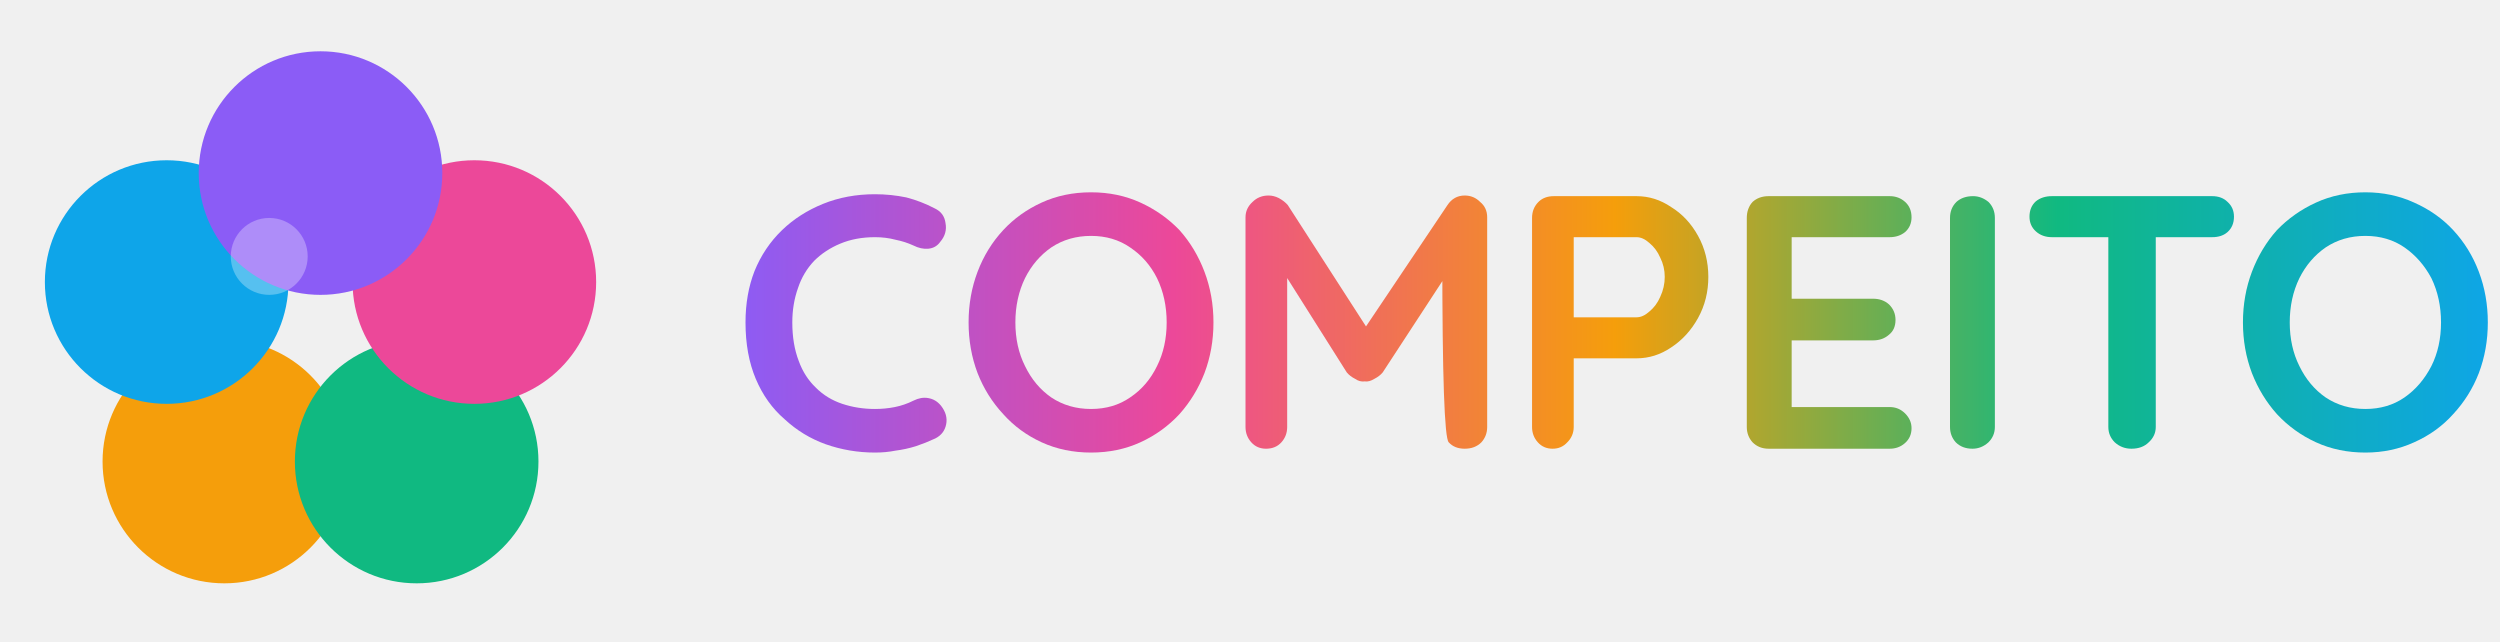
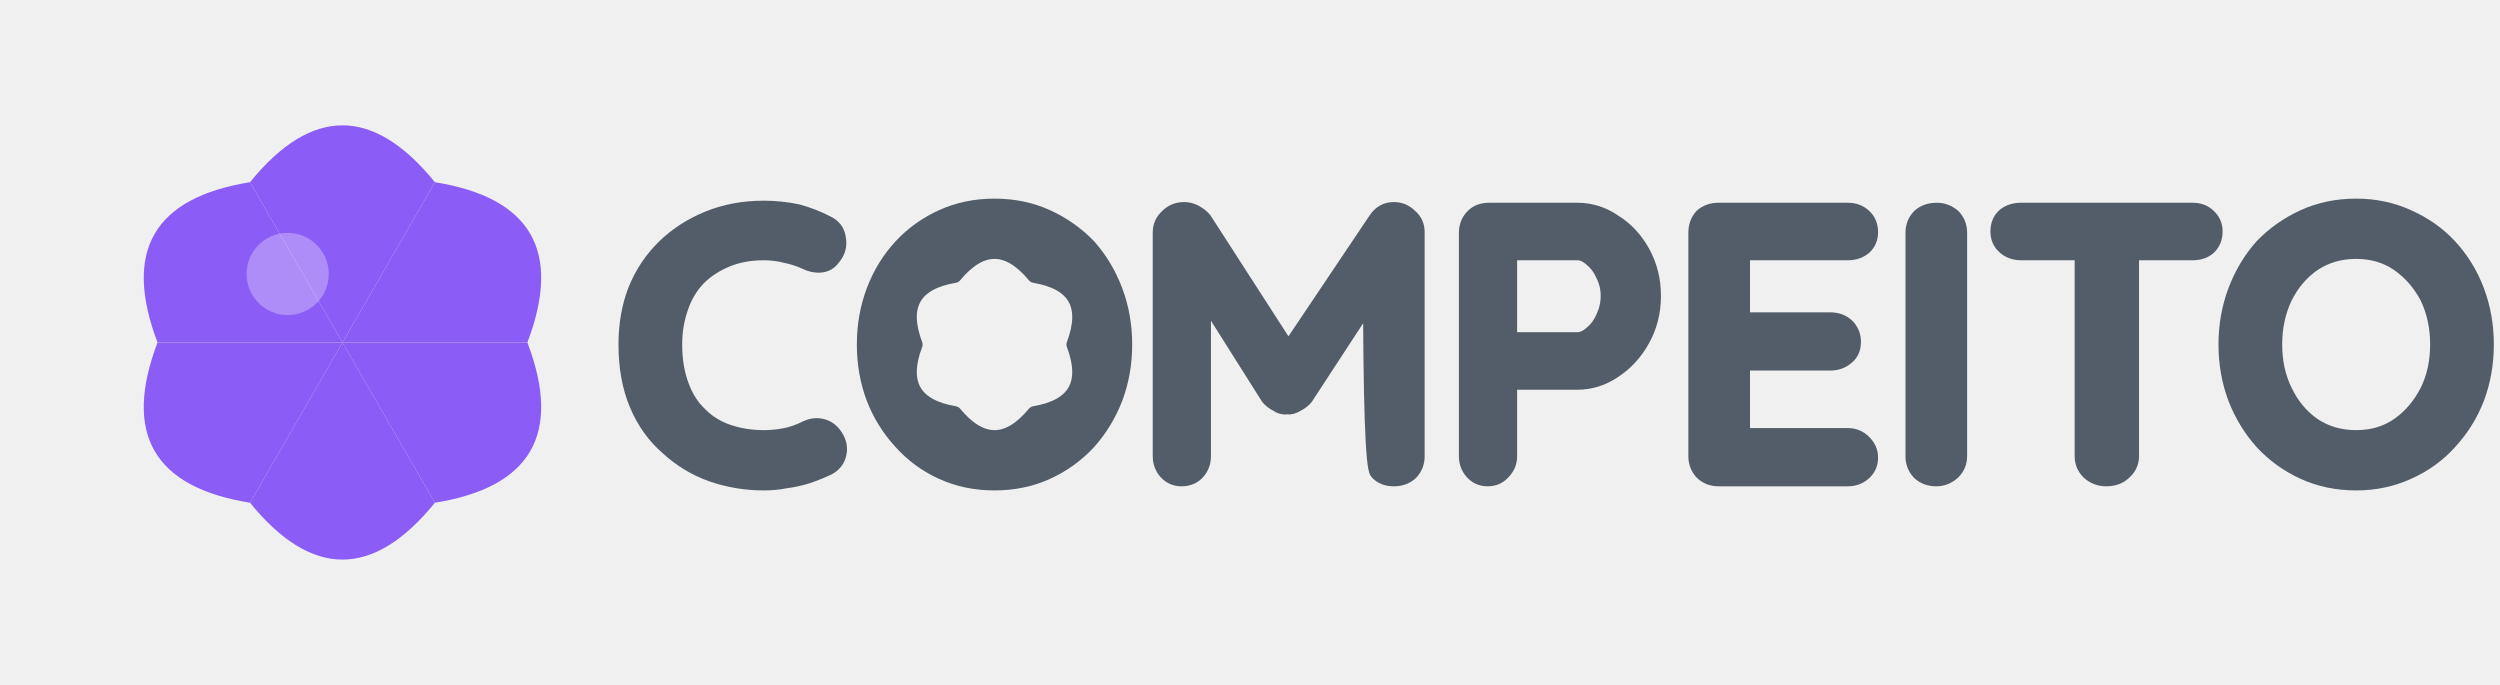
- <svg xmlns="http://www.w3.org/2000/svg" viewBox="0 0 390 100">
-   <defs>
-     <linearGradient id="text-grad" gradientUnits="userSpaceOnUse" x1="114" y1="0" x2="390" y2="0">
-       <stop offset="0%" stop-color="#8B5CF6" />
-       <stop offset="25%" stop-color="#EC4899" />
-       <stop offset="50%" stop-color="#F59E0B" />
-       <stop offset="75%" stop-color="#10B981" />
-       <stop offset="100%" stop-color="#0EA5E9" />
-     </linearGradient>
-   </defs>
-   <circle cx="35" cy="72" r="19" fill="#F59E0B" />
-   <circle cx="65" cy="72" r="19" fill="#10B981" />
-   <circle cx="26" cy="44" r="19" fill="#0EA5E9" />
-   <circle cx="74" cy="44" r="19" fill="#EC4899" />
-   <circle cx="50" cy="27" r="19" fill="#8B5CF6" />
+ <svg xmlns="http://www.w3.org/2000/svg" viewBox="0 0 365 100">
+   <path d="M 50 50 L 63.5 26.6 Q 50 10 36.5 26.6 Z" fill="#8B5CF6" />
+   <path d="M 50 50 L 77 50 Q 84.6 30 63.5 26.6 Z" fill="#8B5CF6" />
+   <path d="M 50 50 L 63.5 73.4 Q 84.6 70 77 50 Z" fill="#8B5CF6" />
+   <path d="M 50 50 L 36.5 73.4 Q 50 90 63.5 73.4 Z" fill="#8B5CF6" />
+   <path d="M 50 50 L 23 50 Q 15.4 70 36.5 73.4 Z" fill="#8B5CF6" />
+   <path d="M 50 50 L 36.5 26.6 Q 15.4 30 23 50 Z" fill="#8B5CF6" />
  <circle cx="42" cy="40" r="6" fill="white" opacity="0.3" />
-   <g fill="url(#text-grad)">
+   <g fill="#525D69" stroke="#525D69" stroke-width="2" stroke-linejoin="round" stroke-linecap="round" paint-order="stroke fill" transform="translate(-25,0)">
    <path d="M 145.8 32.5 Q 147.3 33.2 147.5 34.8 Q 147.8 36.4 146.7 37.7 Q 146.0 38.7 144.8 38.8 Q 143.7 38.9 142.5 38.3 Q 141.2 37.7 139.7 37.4 Q 138.2 37.0 136.5 37.0 Q 133.5 37.0 131.1 38.0 Q 128.7 39.0 127.0 40.7 Q 125.3 42.5 124.5 44.9 Q 123.6 47.4 123.6 50.3 Q 123.6 53.7 124.6 56.3 Q 125.5 58.8 127.3 60.5 Q 129.0 62.2 131.4 63.0 Q 133.8 63.8 136.5 63.8 Q 138.1 63.8 139.6 63.5 Q 141.1 63.2 142.5 62.5 Q 143.7 61.9 144.8 62.1 Q 146.0 62.3 146.8 63.3 Q 147.9 64.7 147.6 66.2 Q 147.3 67.7 145.9 68.4 Q 144.4 69.1 142.9 69.6 Q 141.3 70.1 139.7 70.3 Q 138.2 70.6 136.5 70.6 Q 132.5 70.6 128.8 69.3 Q 125.2 68.0 122.4 65.4 Q 119.5 62.9 117.9 59.1 Q 116.3 55.3 116.3 50.3 Q 116.3 45.9 117.7 42.3 Q 119.2 38.6 122.0 35.9 Q 124.7 33.3 128.4 31.8 Q 132.1 30.3 136.5 30.3 Q 139.0 30.3 141.4 30.8 Q 143.7 31.4 145.8 32.5 Z" />
-     <path d="M 189.3 50.3 Q 189.3 54.5 187.9 58.2 Q 186.5 61.8 184.0 64.6 Q 181.4 67.4 177.9 69.0 Q 174.4 70.6 170.2 70.6 Q 166.0 70.6 162.5 69.0 Q 159.0 67.4 156.5 64.6 Q 153.9 61.8 152.5 58.2 Q 151.1 54.5 151.1 50.3 Q 151.1 46.1 152.5 42.4 Q 153.9 38.7 156.5 35.9 Q 159.0 33.2 162.5 31.6 Q 166.0 30.0 170.2 30.0 Q 174.4 30.0 177.9 31.6 Q 181.4 33.2 184.0 35.9 Q 186.5 38.7 187.9 42.4 Q 189.3 46.1 189.3 50.3 Z M 182.0 50.3 Q 182.0 46.5 180.5 43.4 Q 179.0 40.4 176.3 38.6 Q 173.7 36.8 170.2 36.8 Q 166.7 36.8 164.0 38.6 Q 161.4 40.4 159.9 43.4 Q 158.4 46.5 158.4 50.3 Q 158.4 54.1 159.9 57.1 Q 161.4 60.2 164.0 62.0 Q 166.7 63.8 170.2 63.8 Q 173.7 63.8 176.3 62.0 Q 179.0 60.2 180.5 57.1 Q 182.0 54.1 182.0 50.3 Z" />
+     <path d="M 189.3 50.3 Q 189.3 54.5 187.9 58.2 Q 186.5 61.8 184.0 64.6 Q 181.4 67.4 177.9 69.0 Q 174.4 70.6 170.2 70.6 Q 166.0 70.6 162.5 69.0 Q 159.0 67.4 156.5 64.6 Q 153.9 61.8 152.5 58.2 Q 151.1 54.5 151.1 50.3 Q 151.1 46.1 152.5 42.4 Q 153.9 38.7 156.5 35.9 Q 159.0 33.2 162.5 31.6 Q 166.0 30.0 170.2 30.0 Q 174.4 30.0 177.9 31.6 Q 181.4 33.2 184.0 35.9 Q 186.5 38.7 187.9 42.4 Q 189.3 46.1 189.3 50.3 Z M 181.7 50.3 Q 184.9 41.8 176.0 40.3 Q 170.2 33.3 164.4 40.3 Q 155.5 41.8 158.7 50.3 Q 155.5 58.8 164.4 60.3 Q 170.2 67.3 176.0 60.3 Q 184.9 58.8 181.7 50.3 Z" />
    <path d="M 197.9 30.5 Q 198.7 30.5 199.5 30.9 Q 200.4 31.4 200.9 32.0 L 214.5 53.1 L 211.7 53.0 L 225.8 32.0 Q 226.8 30.5 228.5 30.5 Q 229.9 30.5 230.9 31.5 Q 232.0 32.4 232.0 33.9 V 66.6 Q 232.0 68.0 231.1 69.0 Q 230.1 70.0 228.5 70.0 Q 226.9 70.0 226.0 69.0 Q 225.0 68.0 225.0 40.0 L 227.2 40.5 L 215.7 58.1 Q 215.2 58.7 214.4 59.1 Q 213.6 59.6 212.9 59.5 Q 212.1 59.6 211.4 59.1 Q 210.6 58.7 210.1 58.1 L 199.3 41.0 L 200.8 38.1 V 66.6 Q 200.8 68.0 199.9 69.0 Q 199.0 70.0 197.5 70.0 Q 196.1 70.0 195.2 69.0 Q 194.3 68.0 194.3 66.6 V 33.9 Q 194.3 32.5 195.4 31.5 Q 196.4 30.5 197.9 30.5 Z" />
    <path d="M 255.3 30.6 Q 258.2 30.6 260.7 32.3 Q 263.3 33.9 264.9 36.8 Q 266.5 39.7 266.5 43.2 Q 266.5 46.7 264.9 49.6 Q 263.3 52.5 260.7 54.2 Q 258.2 55.9 255.3 55.9 H 244.9 L 245.5 54.9 V 66.6 Q 245.5 68.0 244.5 69.0 Q 243.6 70.0 242.2 70.0 Q 240.8 70.0 239.9 69.0 Q 239.0 68.0 239.0 66.6 V 34.0 Q 239.0 32.5 240.0 31.5 Q 240.9 30.6 242.4 30.6 Z M 255.3 49.5 Q 256.3 49.5 257.3 48.6 Q 258.4 47.7 259.0 46.3 Q 259.7 44.8 259.7 43.2 Q 259.7 41.6 259.0 40.2 Q 258.4 38.8 257.3 37.9 Q 256.3 37.0 255.3 37.0 H 244.8 L 245.5 36.0 V 50.4 L 244.8 49.5 Z" />
    <path d="M 275.9 30.6 H 294.8 Q 296.2 30.6 297.2 31.5 Q 298.2 32.4 298.2 33.9 Q 298.2 35.3 297.2 36.2 Q 296.2 37.0 294.8 37.0 H 279.0 L 279.5 36.1 V 47.1 L 279.0 46.6 H 292.2 Q 293.7 46.6 294.7 47.5 Q 295.7 48.5 295.7 49.9 Q 295.7 51.4 294.7 52.2 Q 293.7 53.1 292.2 53.1 H 279.2 L 279.5 52.6 V 64.0 L 279.0 63.5 H 294.8 Q 296.2 63.5 297.2 64.5 Q 298.2 65.5 298.2 66.8 Q 298.2 68.2 297.2 69.1 Q 296.2 70.0 294.8 70.0 H 275.9 Q 274.4 70.0 273.4 69.0 Q 272.5 68.0 272.5 66.6 V 34.0 Q 272.5 32.5 273.4 31.5 Q 274.4 30.6 275.9 30.6 Z" />
    <path d="M 311.2 66.6 Q 311.2 68.0 310.2 69.0 Q 309.1 70.0 307.7 70.0 Q 306.1 70.0 305.1 69.0 Q 304.2 68.0 304.2 66.6 V 34.0 Q 304.2 32.5 305.2 31.5 Q 306.2 30.6 307.8 30.6 Q 309.1 30.6 310.2 31.5 Q 311.2 32.5 311.2 34.0 Z" />
    <path d="M 332.5 70.0 Q 331.0 70.0 329.9 69.0 Q 328.9 68.0 328.9 66.6 V 33.9 H 336.3 V 66.6 Q 336.3 68.0 335.2 69.0 Q 334.2 70.0 332.5 70.0 Z M 320.1 37.0 Q 318.6 37.0 317.6 36.1 Q 316.6 35.2 316.6 33.8 Q 316.6 32.3 317.6 31.4 Q 318.6 30.6 320.1 30.6 H 345.1 Q 346.6 30.6 347.5 31.5 Q 348.5 32.4 348.5 33.8 Q 348.5 35.3 347.5 36.2 Q 346.6 37.0 345.1 37.0 Z" />
    <path d="M 388.1 50.3 Q 388.1 54.5 386.7 58.2 Q 385.3 61.8 382.7 64.6 Q 380.2 67.4 376.6 69.0 Q 373.1 70.6 369.0 70.6 Q 364.8 70.6 361.3 69.0 Q 357.8 67.4 355.2 64.6 Q 352.7 61.8 351.3 58.2 Q 349.9 54.5 349.9 50.3 Q 349.9 46.1 351.3 42.4 Q 352.7 38.7 355.2 35.9 Q 357.8 33.2 361.3 31.6 Q 364.8 30.0 369.0 30.0 Q 373.1 30.0 376.6 31.6 Q 380.2 33.2 382.7 35.9 Q 385.3 38.7 386.7 42.4 Q 388.1 46.1 388.1 50.3 Z M 380.8 50.3 Q 380.8 46.5 379.3 43.4 Q 377.7 40.4 375.1 38.6 Q 372.5 36.8 369.0 36.8 Q 365.5 36.8 362.8 38.6 Q 360.2 40.4 358.7 43.4 Q 357.2 46.5 357.2 50.3 Q 357.2 54.1 358.7 57.1 Q 360.2 60.2 362.8 62.0 Q 365.5 63.8 369.0 63.8 Q 372.5 63.8 375.1 62.0 Q 377.7 60.2 379.3 57.1 Q 380.8 54.1 380.8 50.3 Z" />
  </g>
</svg>
